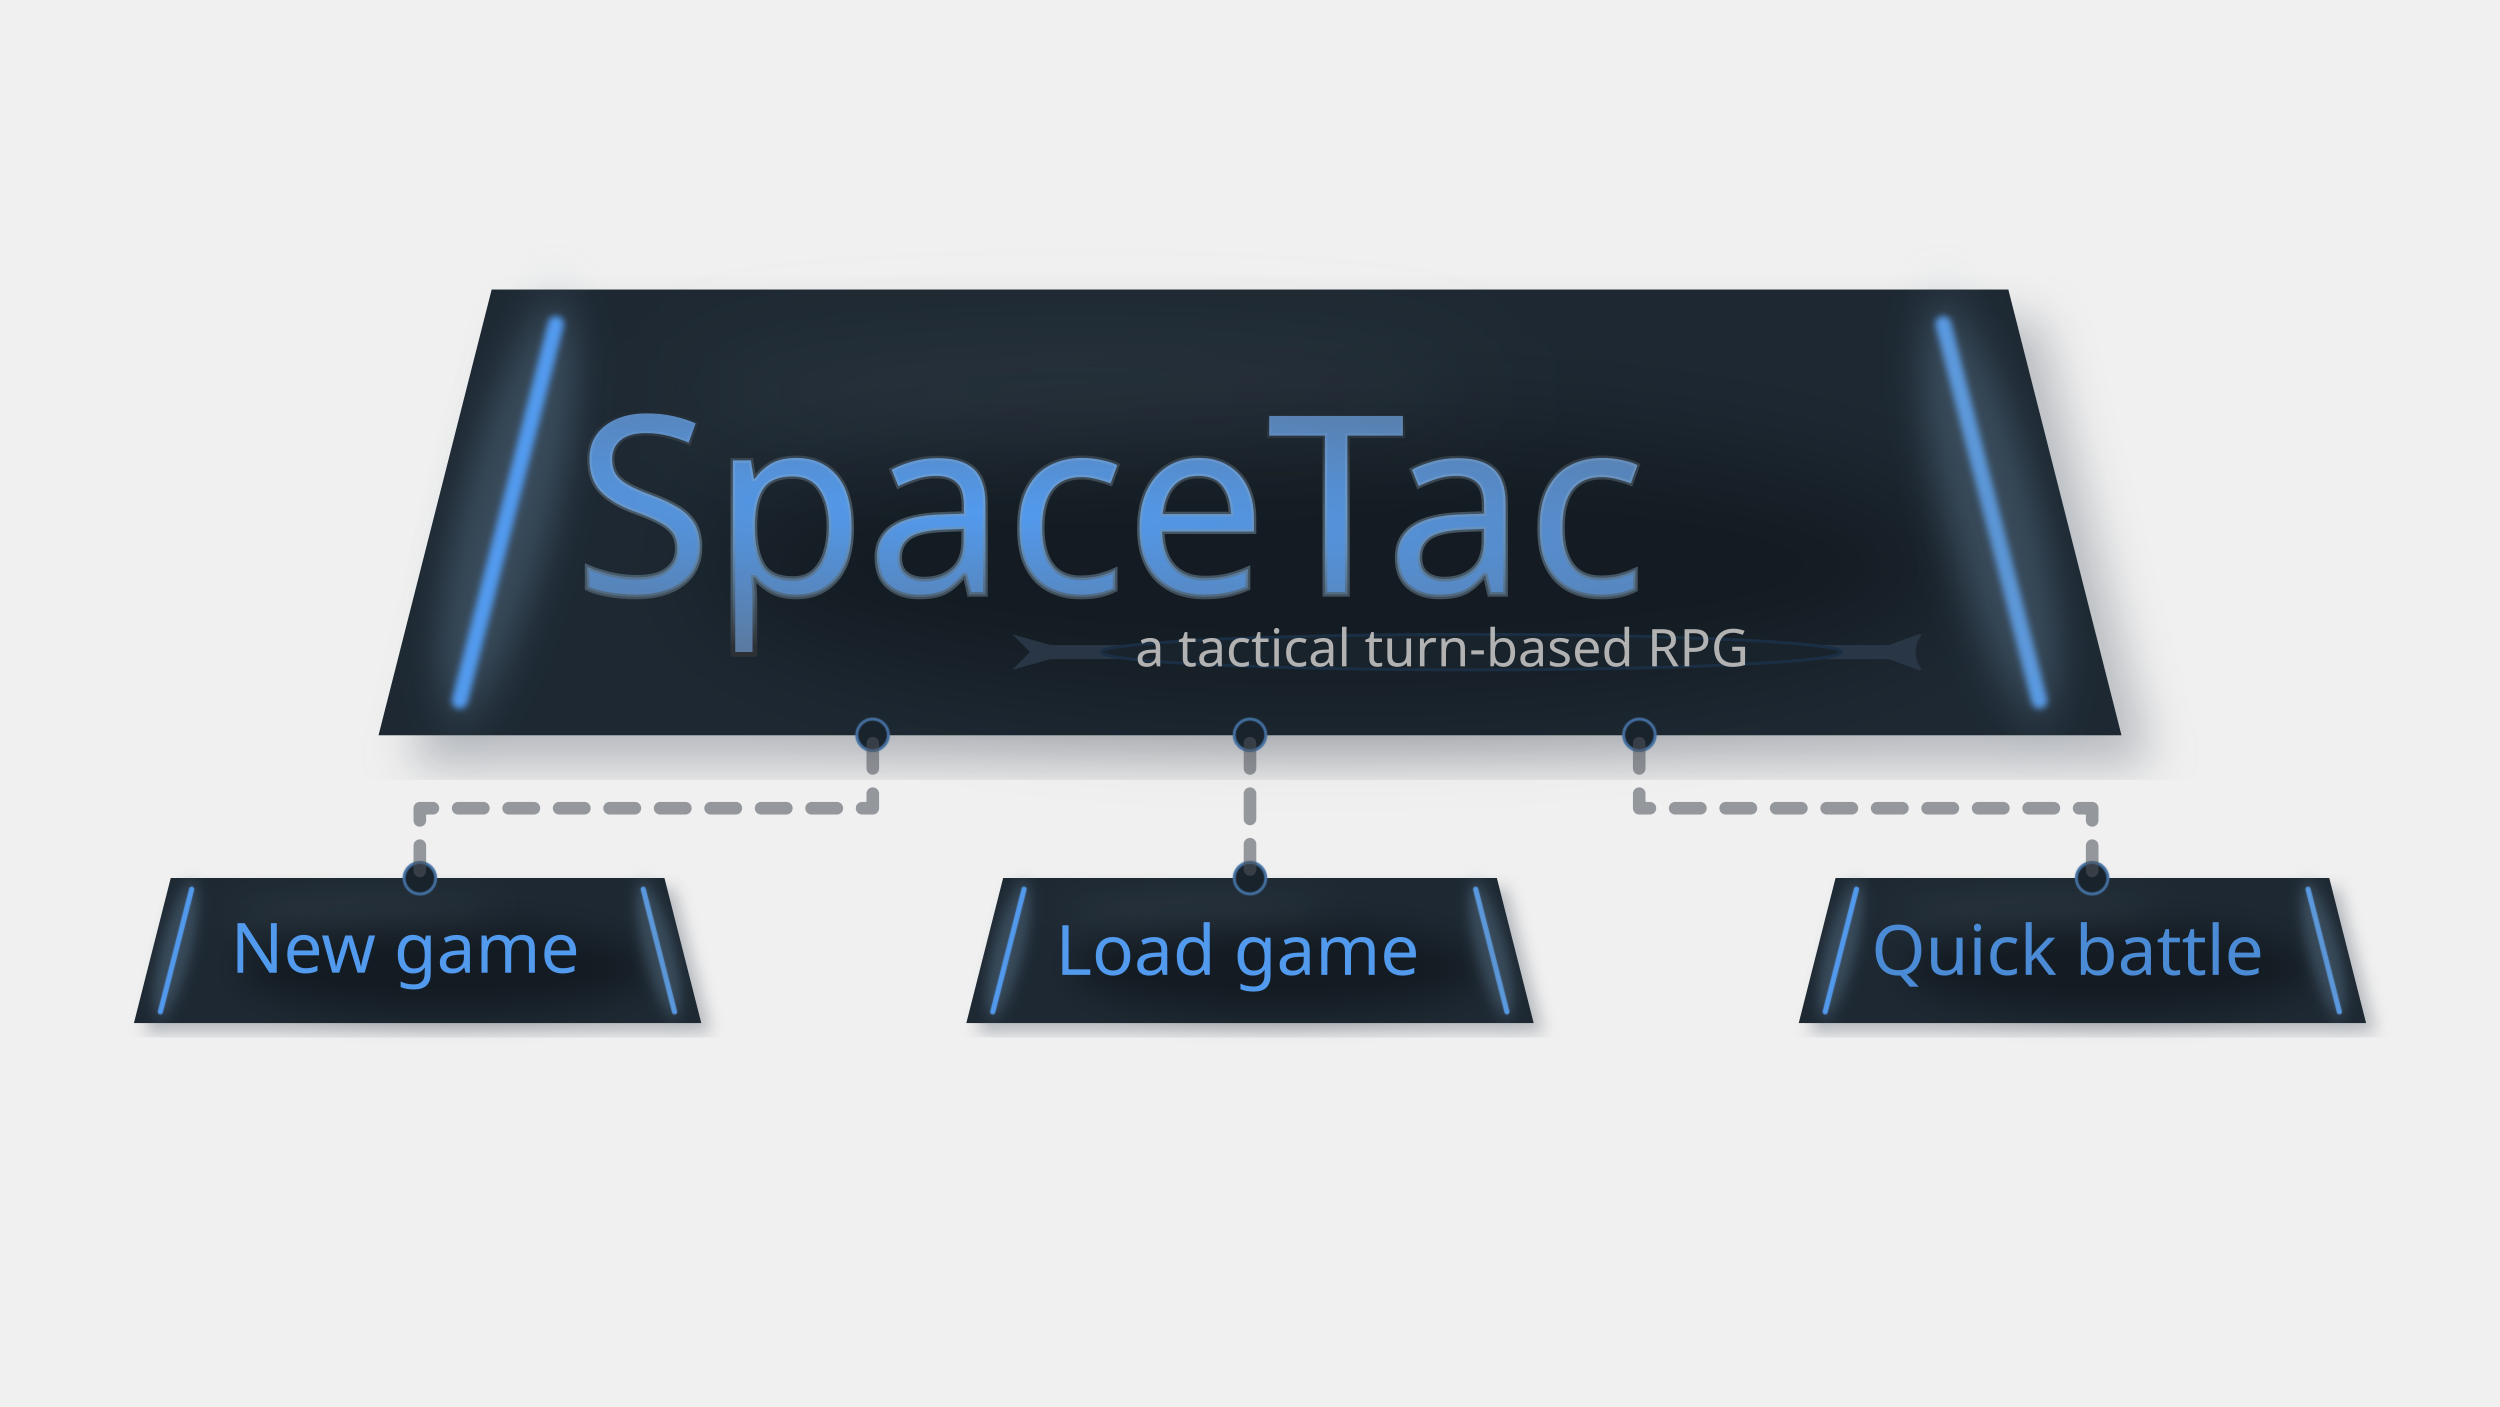
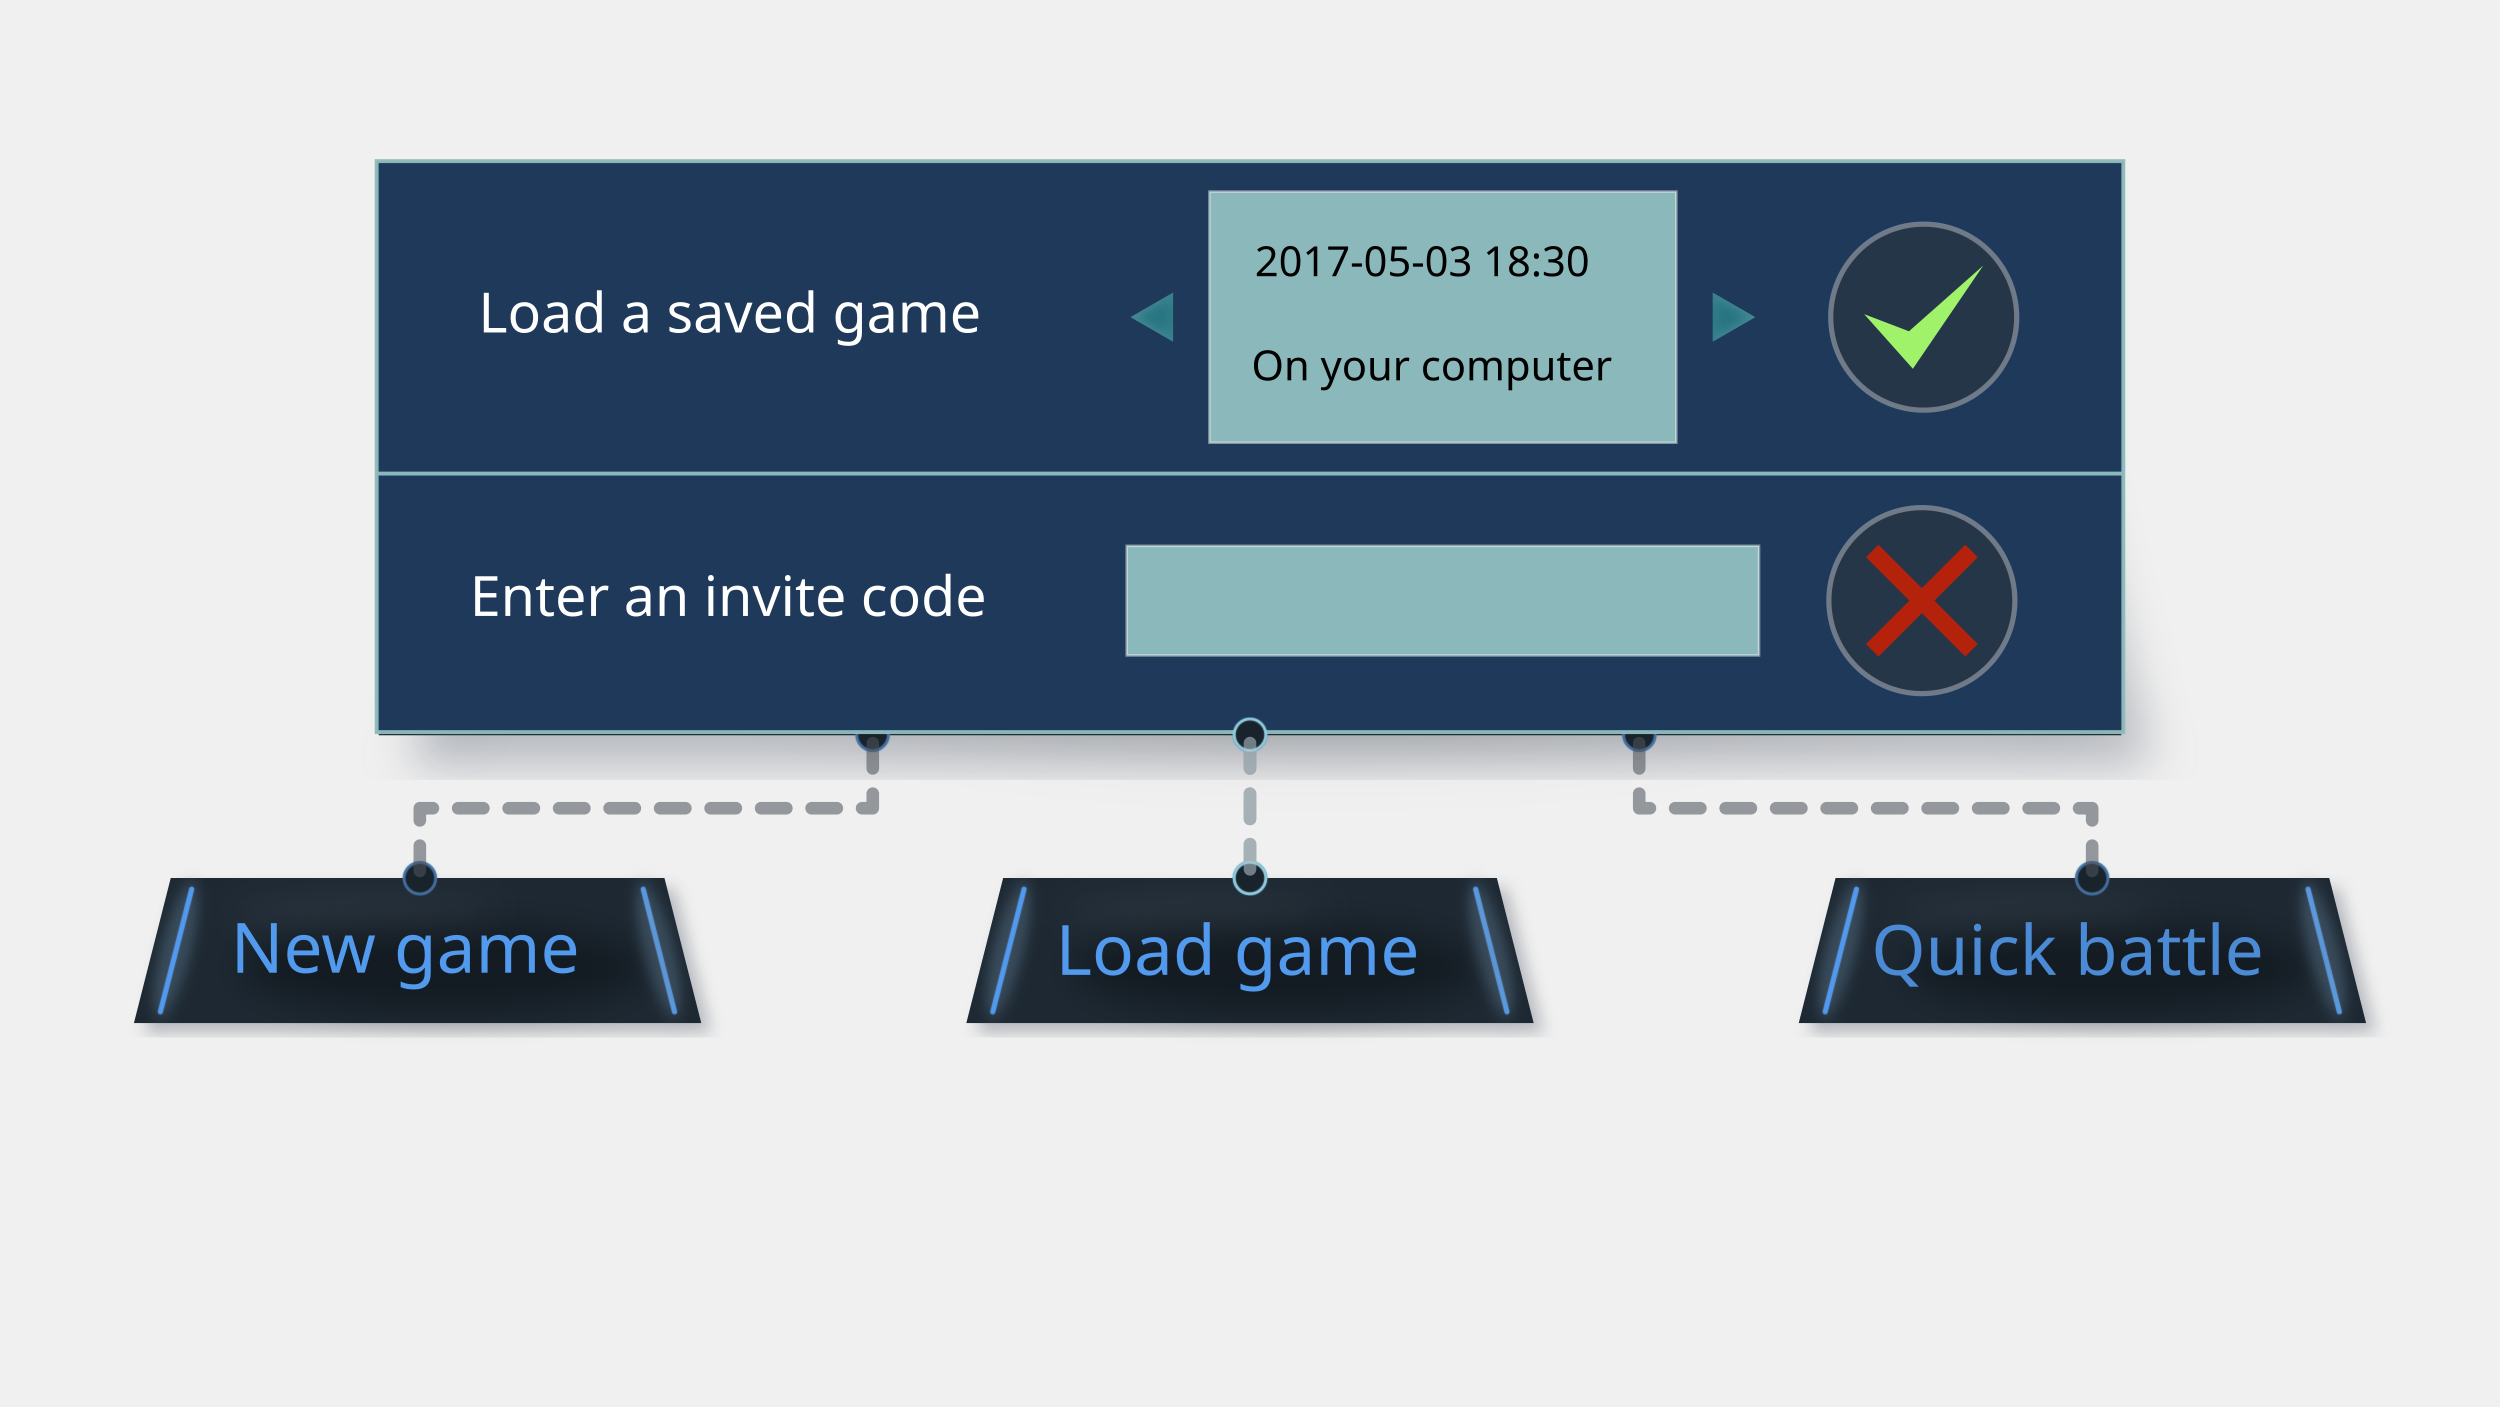
<svg xmlns="http://www.w3.org/2000/svg" xmlns:xlink="http://www.w3.org/1999/xlink" width="1920" height="1080" viewBox="0 0 508 285.75" version="1.1" id="svg8">
  <defs id="defs2">
    <marker orient="auto" refY="0.0" refX="0.0" id="Arrow1Send" style="overflow:visible;">
      <path id="path5471" d="M 0.0,0.0 L 5.0,-5.0 L -12.5,0.0 L 5.0,5.0 L 0.0,0.0 z " style="fill-rule:evenodd;stroke:#283646;stroke-width:1pt;stroke-opacity:1;fill:#283646;fill-opacity:1" transform="scale(0.2) rotate(180) translate(6,0)" />
    </marker>
    <marker orient="auto" refY="0.0" refX="0.0" id="Arrow2Sstart" style="overflow:visible">
      <path id="path5486" style="fill-rule:evenodd;stroke-width:0.625;stroke-linejoin:round;stroke:#283646;stroke-opacity:1;fill:#283646;fill-opacity:1" d="M 8.719,4.034 L -2.207,0.016 L 8.719,-4.002 C 6.973,-1.63 6.983,1.616 8.719,4.034 z " transform="scale(0.3) translate(-2.3,0)" />
    </marker>
    <marker orient="auto" refY="0.0" refX="0.0" id="Arrow2Mend" style="overflow:visible;">
      <path id="path5483" style="fill-rule:evenodd;stroke-width:0.625;stroke-linejoin:round;stroke:#9bb0c9;stroke-opacity:1;fill:#9bb0c9;fill-opacity:1" d="M 8.719,4.034 L -2.207,0.016 L 8.719,-4.002 C 6.973,-1.63 6.983,1.616 8.719,4.034 z " transform="scale(0.6) rotate(180) translate(0,0)" />
    </marker>
    <marker orient="auto" refY="0.0" refX="0.0" id="Arrow1Lstart" style="overflow:visible">
      <path id="path5456" d="M 0.0,0.0 L 5.0,-5.0 L -12.5,0.0 L 5.0,5.0 L 0.0,0.0 z " style="fill-rule:evenodd;stroke:#9bb0c9;stroke-width:1pt;stroke-opacity:1;fill:#9bb0c9;fill-opacity:1" transform="scale(0.8) translate(12.5,0)" />
    </marker>
    <linearGradient id="linearGradient5286">
      <stop style="stop-color:#529aee;stop-opacity:1;" offset="0" id="stop5282" />
      <stop style="stop-color:#5a7aa0;stop-opacity:1" offset="1" id="stop5284" />
    </linearGradient>
    <linearGradient id="linearGradient5252">
      <stop style="stop-color:#2d3135;stop-opacity:1" offset="0" id="stop5248" />
      <stop id="stop5256" offset="0.426" style="stop-color:#6e8ba1;stop-opacity:0.549" />
      <stop style="stop-color:#c4d7e5;stop-opacity:0" offset="1" id="stop5250" />
    </linearGradient>
    <filter style="color-interpolation-filters:sRGB" id="filter4662" x="-0.224" width="1.449" y="-0.057" height="1.114">
      <feGaussianBlur stdDeviation="0.2" id="feGaussianBlur4664" />
    </filter>
    <filter style="color-interpolation-filters:sRGB" id="filter5244" x="-0.101" width="1.202" y="-0.48" height="1.96">
      <feGaussianBlur stdDeviation="3.474" id="feGaussianBlur5246" />
    </filter>
    <linearGradient xlink:href="#linearGradient5252" id="linearGradient5254" x1="259.383" y1="143.133" x2="259.575" y2="95.292" gradientUnits="userSpaceOnUse" />
    <radialGradient xlink:href="#linearGradient5286" id="radialGradient5288" cx="201.792" cy="102.017" fx="201.792" fy="102.017" r="136.003" gradientTransform="matrix(1.93924,0.081369,-0.00937077,0.2233305,-191.1578,76.13414)" gradientUnits="userSpaceOnUse" />
    <filter style="color-interpolation-filters:sRGB" id="filter6839" x="-0.152" width="1.304" y="-1.559" height="4.118">
      <feGaussianBlur stdDeviation="3.473" id="feGaussianBlur6841" />
    </filter>
    <filter style="color-interpolation-filters:sRGB" id="filter7175" x="-0.416" width="1.831" y="-0.141" height="1.281">
      <feGaussianBlur stdDeviation="1.614" id="feGaussianBlur7177" />
    </filter>
    <filter style="color-interpolation-filters:sRGB;" id="filter7407">
      <feFlood flood-opacity="0.39" flood-color="rgb(93,102,114)" result="flood" id="feFlood7397" />
      <feComposite in="flood" in2="SourceGraphic" operator="in" result="composite1" id="feComposite7399" />
      <feGaussianBlur in="composite1" stdDeviation="1.6" result="blur" id="feGaussianBlur7401" />
      <feOffset dx="2" dy="2" result="offset" id="feOffset7403" />
      <feComposite in="SourceGraphic" in2="offset" operator="over" result="composite2" id="feComposite7405" />
+     </filter>
+     <filter style="color-interpolation-filters:sRGB" id="filter9551">
+       <feFlood flood-opacity="0.212" flood-color="rgb(255,255,255)" result="flood" id="feFlood9541" />
+       <feComposite in="flood" in2="SourceGraphic" operator="out" result="composite1" id="feComposite9543" />
+       <feGaussianBlur in="composite1" stdDeviation="1.4" result="blur" id="feGaussianBlur9545" />
+       <feOffset dx="0" dy="0" result="offset" id="feOffset9547" />
+       <feComposite in="offset" in2="SourceGraphic" operator="atop" result="composite2" id="feComposite9549" />
    </filter>
  </defs>
  <g id="layer3" transform="translate(0,-11.24998)" style="display:inline">
    <g style="display:inline" id="g4590" transform="translate(1.511907)">
      <path id="rect4587" d="M 33.186,189.655 H 133.502 l 7.484,29.482 H 25.702 Z" style="fill:#1d2832;fill-opacity:1;stroke-width:0.303;filter:url(#filter7407)" />
      <ellipse style="fill:#7595b3;fill-opacity:0.322;stroke:none;stroke-width:3.104;stroke-linecap:round;stroke-miterlimit:4;stroke-dasharray:none;stroke-dashoffset:59.556;stroke-opacity:1;filter:url(#filter7175)" id="path7057" cx="83.856" cy="190.152" rx="3.14" ry="14.21" transform="matrix(0.9709836,0.239146,-0.2481569,0.9687199,0,0)" />
      <path id="path4624" d="m 37.434,191.94 -6.357,24.912" style="fill:none;fill-rule:evenodd;stroke:#529aee;stroke-width:1.065;stroke-linecap:round;stroke-linejoin:miter;stroke-miterlimit:4;stroke-dasharray:none;stroke-opacity:1;filter:url(#filter4662)" />
      <use height="100%" width="100%" transform="matrix(-1,0,0,1,166.6337,0)" id="use4666" xlink:href="#path4624" y="0" x="0" />
      <ellipse style="fill:#000000;fill-opacity:0.325;stroke:none;stroke-width:0.965;stroke-linecap:round;stroke-miterlimit:4;stroke-dasharray:none;stroke-opacity:1;filter:url(#filter5244)" id="path5042" cx="88.692" cy="207.887" rx="41.293" ry="8.686" />
      <ellipse style="fill:#b2bac5;fill-opacity:0.1;stroke:none;stroke-width:2.865;stroke-linecap:round;stroke-miterlimit:4;stroke-dasharray:none;stroke-dashoffset:59.556;stroke-opacity:1;filter:url(#filter6839)" id="path6789" cx="72.121" cy="196.234" rx="27.395" ry="2.673" />
      <use x="0" y="0" xlink:href="#path7057" id="use7179" transform="matrix(-1,0,0,1,166.5556,0)" width="100%" height="100%" />
    </g>
    <use style="display:inline;fill:#529aee;fill-opacity:1" x="0" y="0" xlink:href="#g4590" id="use4592" transform="translate(169.1444)" width="100%" height="100%" />
    <use style="display:inline" x="0" y="0" xlink:href="#g4590" id="use4594" transform="translate(338.2887)" width="100%" height="100%" />
  </g>
  <g id="layer1" transform="translate(0,-11.24998)" style="display:inline">
    <use x="0" y="0" xlink:href="#g4590" id="use4617" transform="matrix(3.072131,0,0,3.072131,-6.687703,-512.5613)" width="100%" height="100%" />
    <path style="fill:none;fill-rule:evenodd;stroke:#283646;stroke-width:2.865;stroke-linecap:butt;stroke-linejoin:miter;stroke-miterlimit:4;stroke-dasharray:none;stroke-dashoffset:15.757;stroke-opacity:1;marker-start:url(#Arrow1Send);marker-end:url(#Arrow2Sstart)" d="M 213.281,143.751 H 384.601" id="path5290" />
    <text xml:space="preserve" style="font-style:normal;font-weight:normal;font-size:10.583px;line-height:6.615px;font-family:sans-serif;letter-spacing:0px;word-spacing:0px;fill:#ff0000;fill-opacity:1;stroke:none;stroke-width:0.265px;stroke-linecap:butt;stroke-linejoin:miter;stroke-opacity:1" x="216.488" y="198.11" id="text4525">
      <tspan id="tspan4523" x="216.488" y="204.167" style="fill:#ff0000;fill-opacity:1;stroke-width:0.265px" />
    </text>
    <text xml:space="preserve" style="font-style:normal;font-variant:normal;font-weight:normal;font-stretch:normal;font-size:50.8px;line-height:6.615px;font-family:'Arial Black';-inkscape-font-specification:'Arial Black, ';letter-spacing:0px;word-spacing:0px;fill:url(#radialGradient5288);fill-opacity:1;stroke:url(#linearGradient5254);stroke-width:0.965;stroke-linecap:butt;stroke-linejoin:miter;stroke-miterlimit:4;stroke-dasharray:none;stroke-opacity:1" x="116.718" y="132.026" id="text4529">
      <tspan id="tspan4527" x="116.718" y="132.026" style="font-style:normal;font-variant:normal;font-weight:normal;font-stretch:normal;font-size:50.8px;line-height:6.61px;font-family:'Arial Black';-inkscape-font-specification:'Arial Black, ';fill:url(#radialGradient5288);fill-opacity:1;stroke:url(#linearGradient5254);stroke-width:0.965;stroke-miterlimit:4;stroke-dasharray:none;stroke-opacity:1">SpaceTac</tspan>
    </text>
    <ellipse style="fill:#19232c;fill-opacity:1;stroke:#1a2e44;stroke-width:0.6;stroke-linecap:round;stroke-miterlimit:4;stroke-dasharray:none;stroke-dashoffset:59.556;stroke-opacity:1" id="path6915" cx="299.03" cy="143.765" rx="75.166" ry="3.601" />
    <text xml:space="preserve" style="font-style:normal;font-weight:normal;font-size:10.583px;line-height:6.615px;font-family:sans-serif;letter-spacing:0px;word-spacing:0px;fill:#b2b2b2;fill-opacity:1;stroke:none;stroke-width:0.265px;stroke-linecap:butt;stroke-linejoin:miter;stroke-opacity:1" x="230.686" y="146.652" id="text4550">
      <tspan id="tspan4548" x="230.686" y="146.652" style="fill:#b2b2b2;fill-opacity:1;stroke-width:0.265px">a tactical turn-based RPG</tspan>
    </text>
    <g id="g7596" transform="translate(-1.058333)">
      <circle r="3.207" cy="160.574" cx="178.371" id="path7585" style="fill:#19232c;fill-opacity:1;stroke:#436fa0;stroke-width:0.6;stroke-linecap:round;stroke-miterlimit:4;stroke-dasharray:none;stroke-dashoffset:59.556;stroke-opacity:1;filter:url(#filter4662)" />
      <use height="100%" width="100%" transform="translate(-91.99401,29.13253)" id="use7589" xlink:href="#path7585" y="0" x="0" />
      <path id="path7591" d="M 86.368,189.498 V 175.481 H 178.405 V 160.74" style="fill:none;fill-rule:evenodd;stroke:#4e535a;stroke-width:2.565;stroke-linecap:round;stroke-linejoin:round;stroke-miterlimit:4;stroke-dasharray:5.13, 5.13;stroke-dashoffset:8.977;stroke-opacity:0.566" />
    </g>
    <use x="0" y="0" xlink:href="#g7596" id="use7598" transform="matrix(-1,0,0,1,510.439,0)" width="100%" height="100%" />
    <use x="0" y="0" xlink:href="#path7585" id="use7600" transform="translate(75.62932)" width="100%" height="100%" />
    <use x="0" y="0" xlink:href="#use7600" id="use7603" transform="translate(0,29.10875)" width="100%" height="100%" />
    <path style="fill:none;fill-rule:evenodd;stroke:#4e535a;stroke-width:2.565;stroke-linecap:round;stroke-linejoin:miter;stroke-miterlimit:4;stroke-dasharray:5.13, 5.13;stroke-dashoffset:8.465;stroke-opacity:0.565" d="M 254,189.713 V 160.74" id="path7605" />
  </g>
  <g id="layer2" style="display:inline">
    <text transform="translate(0,-11.24998)" xml:space="preserve" style="font-style:normal;font-weight:normal;font-size:10.583px;line-height:6.615px;font-family:sans-serif;letter-spacing:0px;word-spacing:0px;fill:#529aee;fill-opacity:1;stroke:none;stroke-width:0.265px;stroke-linecap:butt;stroke-linejoin:miter;stroke-opacity:1" x="46.877" y="208.913" id="text4554">
      <tspan id="tspan4552" x="46.877" y="208.913" style="font-size:14.111px;fill:#529aee;fill-opacity:1;stroke-width:0.265px">New game</tspan>
    </text>
    <text transform="translate(0,-11.24998)" xml:space="preserve" style="font-style:normal;font-weight:normal;font-size:10.583px;line-height:6.615px;font-family:sans-serif;letter-spacing:0px;word-spacing:0px;fill:#529aee;fill-opacity:1;stroke:none;stroke-width:0.265px;stroke-linecap:butt;stroke-linejoin:miter;stroke-opacity:1" x="214.492" y="209.347" id="text4554-6">
      <tspan id="tspan4552-7" x="214.492" y="209.347" style="font-size:14.111px;fill:#529aee;fill-opacity:1;stroke-width:0.265px">Load game</tspan>
    </text>
    <text transform="translate(0,-11.24998)" xml:space="preserve" style="font-style:normal;font-weight:normal;font-size:10.583px;line-height:6.615px;font-family:sans-serif;letter-spacing:0px;word-spacing:0px;fill:#4b8ad4;fill-opacity:1;stroke:none;stroke-width:0.265px;stroke-linecap:butt;stroke-linejoin:miter;stroke-opacity:1" x="380.267" y="209.347" id="text4554-2">
      <tspan id="tspan4552-74" x="380.267" y="209.347" style="font-size:14.111px;fill:#4b8ad4;fill-opacity:1;stroke-width:0.265px">Quick battle</tspan>
    </text>
  </g>
+   <g id="layer4" style="display:inline">
+     <rect style="fill:#1e3959;fill-opacity:1;fill-rule:evenodd;stroke:#8fbcbd;stroke-width:0.794;stroke-linecap:butt;stroke-linejoin:miter;stroke-miterlimit:4;stroke-dasharray:none;stroke-opacity:0.962" id="rect4557" width="354.922" height="116.021" x="76.539" y="32.744" />
+     <text xml:space="preserve" style="font-style:normal;font-weight:normal;font-size:7.056px;line-height:6.615px;font-family:sans-serif;letter-spacing:0px;word-spacing:0px;fill:#ffffff;fill-opacity:1;stroke:none;stroke-width:0.265px;stroke-linecap:butt;stroke-linejoin:miter;stroke-opacity:1" x="97.214" y="67.559" id="text4560">
+       <tspan id="tspan4558" x="97.214" y="67.559" style="font-size:11.289px;fill:#ffffff;fill-opacity:1;stroke-width:0.265px">Load a saved game</tspan>
+     </text>
+     <text xml:space="preserve" style="font-style:normal;font-weight:normal;font-size:7.056px;line-height:6.615px;font-family:sans-serif;letter-spacing:0px;word-spacing:0px;fill:#ffffff;fill-opacity:1;stroke:none;stroke-width:0.265px;stroke-linecap:butt;stroke-linejoin:miter;stroke-opacity:1" x="95.461" y="125.163" id="text4564">
+       <tspan id="tspan4562" x="95.461" y="125.163" style="font-size:11.289px;fill:#ffffff;fill-opacity:1;stroke-width:0.265px">Enter an invite code</tspan>
+     </text>
+     <rect style="fill:#8bb8ba;fill-opacity:1;fill-rule:evenodd;stroke:#fbfbfb;stroke-width:0.529;stroke-linecap:butt;stroke-linejoin:miter;stroke-miterlimit:4;stroke-dasharray:none;stroke-opacity:0.46" id="rect5683" width="128.49" height="22.278" x="228.949" y="110.909" />
+     <path style="display:inline;fill:#267482;fill-opacity:1;fill-rule:evenodd;stroke:none;stroke-width:0.265px;stroke-linecap:butt;stroke-linejoin:miter;stroke-opacity:1;filter:url(#filter9551)" id="path4777" d="m 348.011,69.452 0,-10.015 8.673,5.007 z" />
+     <rect style="fill:#8fbcbd;fill-opacity:0.965;fill-rule:evenodd;stroke:#fbfbfb;stroke-width:0.529;stroke-linecap:butt;stroke-linejoin:miter;stroke-miterlimit:4;stroke-dasharray:none;stroke-opacity:0.459" id="rect6552" width="94.872" height="51.027" x="245.758" y="38.932" />
+     <use x="0" y="0" xlink:href="#path4777" id="use6554" width="100%" height="100%" transform="matrix(-1,0,0,1,586.3885,-6.6582243e-7)" />
+     <g id="g6590" style="stroke-width:0.529;stroke-miterlimit:4;stroke-dasharray:none" transform="translate(-16.17925,-22.87406)">
+       <text id="text6566" y="100.164" x="270.469" style="font-style:normal;font-weight:normal;font-size:7.056px;line-height:6.615px;font-family:sans-serif;letter-spacing:0px;word-spacing:0px;fill:#000000;fill-opacity:1;stroke:none;stroke-width:0.529;stroke-linecap:butt;stroke-linejoin:miter;stroke-miterlimit:4;stroke-dasharray:none;stroke-opacity:1" xml:space="preserve">
+         <tspan style="font-size:8.467px;stroke-width:0.529;stroke-miterlimit:4;stroke-dasharray:none" y="100.164" x="270.469" id="tspan6564">On your computer</tspan>
+       </text>
+       <text id="text6570" y="78.997" x="271.164" style="font-style:normal;font-weight:normal;font-size:7.056px;line-height:6.615px;font-family:sans-serif;letter-spacing:0px;word-spacing:0px;fill:#000000;fill-opacity:1;stroke:none;stroke-width:0.529;stroke-linecap:butt;stroke-linejoin:miter;stroke-miterlimit:4;stroke-dasharray:none;stroke-opacity:1" xml:space="preserve">
+         <tspan style="font-size:8.467px;stroke-width:0.529;stroke-miterlimit:4;stroke-dasharray:none" y="78.997" x="271.164" id="tspan6568">2017-05-03 18:30</tspan>
+       </text>
+     </g>
+     <g id="g6668" transform="translate(0,-3.8146973e-6)">
+       <circle r="18.899" cy="64.445" cx="390.901" id="path6600" style="fill:#343434;fill-opacity:0.419;fill-rule:evenodd;stroke:#c7c7c7;stroke-width:1.058;stroke-linecap:butt;stroke-linejoin:miter;stroke-miterlimit:4;stroke-dasharray:none;stroke-opacity:0.47" />
+       <path id="path6604" d="m 378.807,63.844 9.889,11.092 14.299,-20.981 -15.101,13.363 z" style="fill:#a0f26a;fill-opacity:1;fill-rule:evenodd;stroke:none;stroke-width:0.265;stroke-linecap:butt;stroke-linejoin:miter;stroke-miterlimit:4;stroke-dasharray:none;stroke-opacity:1" />
+     </g>
+     <circle style="fill:#19232c;fill-opacity:1;stroke:#90cedf;stroke-width:0.6;stroke-linecap:round;stroke-miterlimit:4;stroke-dasharray:none;stroke-dashoffset:59.556;stroke-opacity:1;filter:url(#filter4662)" id="use7600-7" cx="254" cy="149.298" r="3.207" />
+     <use style="display:inline" x="0" y="0" xlink:href="#use7600-7" id="use7603-5" transform="translate(-1.9835942e-6,29.10875)" width="100%" height="100%" />
+     <path style="display:inline;fill:none;fill-rule:evenodd;stroke:#b4c5cc;stroke-width:2.565;stroke-linecap:round;stroke-linejoin:miter;stroke-miterlimit:4;stroke-dasharray:5.13, 5.13;stroke-dashoffset:8.465;stroke-opacity:0.565" d="M 254,178.437 V 149.464" id="path7605-3" />
+     <g id="g6672" transform="translate(0,0.5291667)">
+       <use transform="translate(-0.3779762,57.07442)" height="100%" width="100%" id="use6602" xlink:href="#path6600" y="0" x="0" />
+       <path id="rect6659" d="m 399.343,110.16 -8.82,8.82 -8.82,-8.82 -2.539,2.539 8.82,8.82 -8.82,8.82 2.539,2.539 8.82,-8.82 8.82,8.82 2.539,-2.539 -8.82,-8.82 8.82,-8.82 z" style="fill:#b4220c;fill-opacity:1;fill-rule:evenodd;stroke:none;stroke-width:0.265px;stroke-linecap:butt;stroke-linejoin:miter;stroke-opacity:1" />
+     </g>
+     <path style="fill:none;fill-rule:evenodd;stroke:#8bb8ba;stroke-width:0.794;stroke-linecap:butt;stroke-linejoin:miter;stroke-miterlimit:4;stroke-dasharray:none;stroke-opacity:1" d="M 76.635,96.233 H 431.46" id="path6674" />
+   </g>
</svg>
